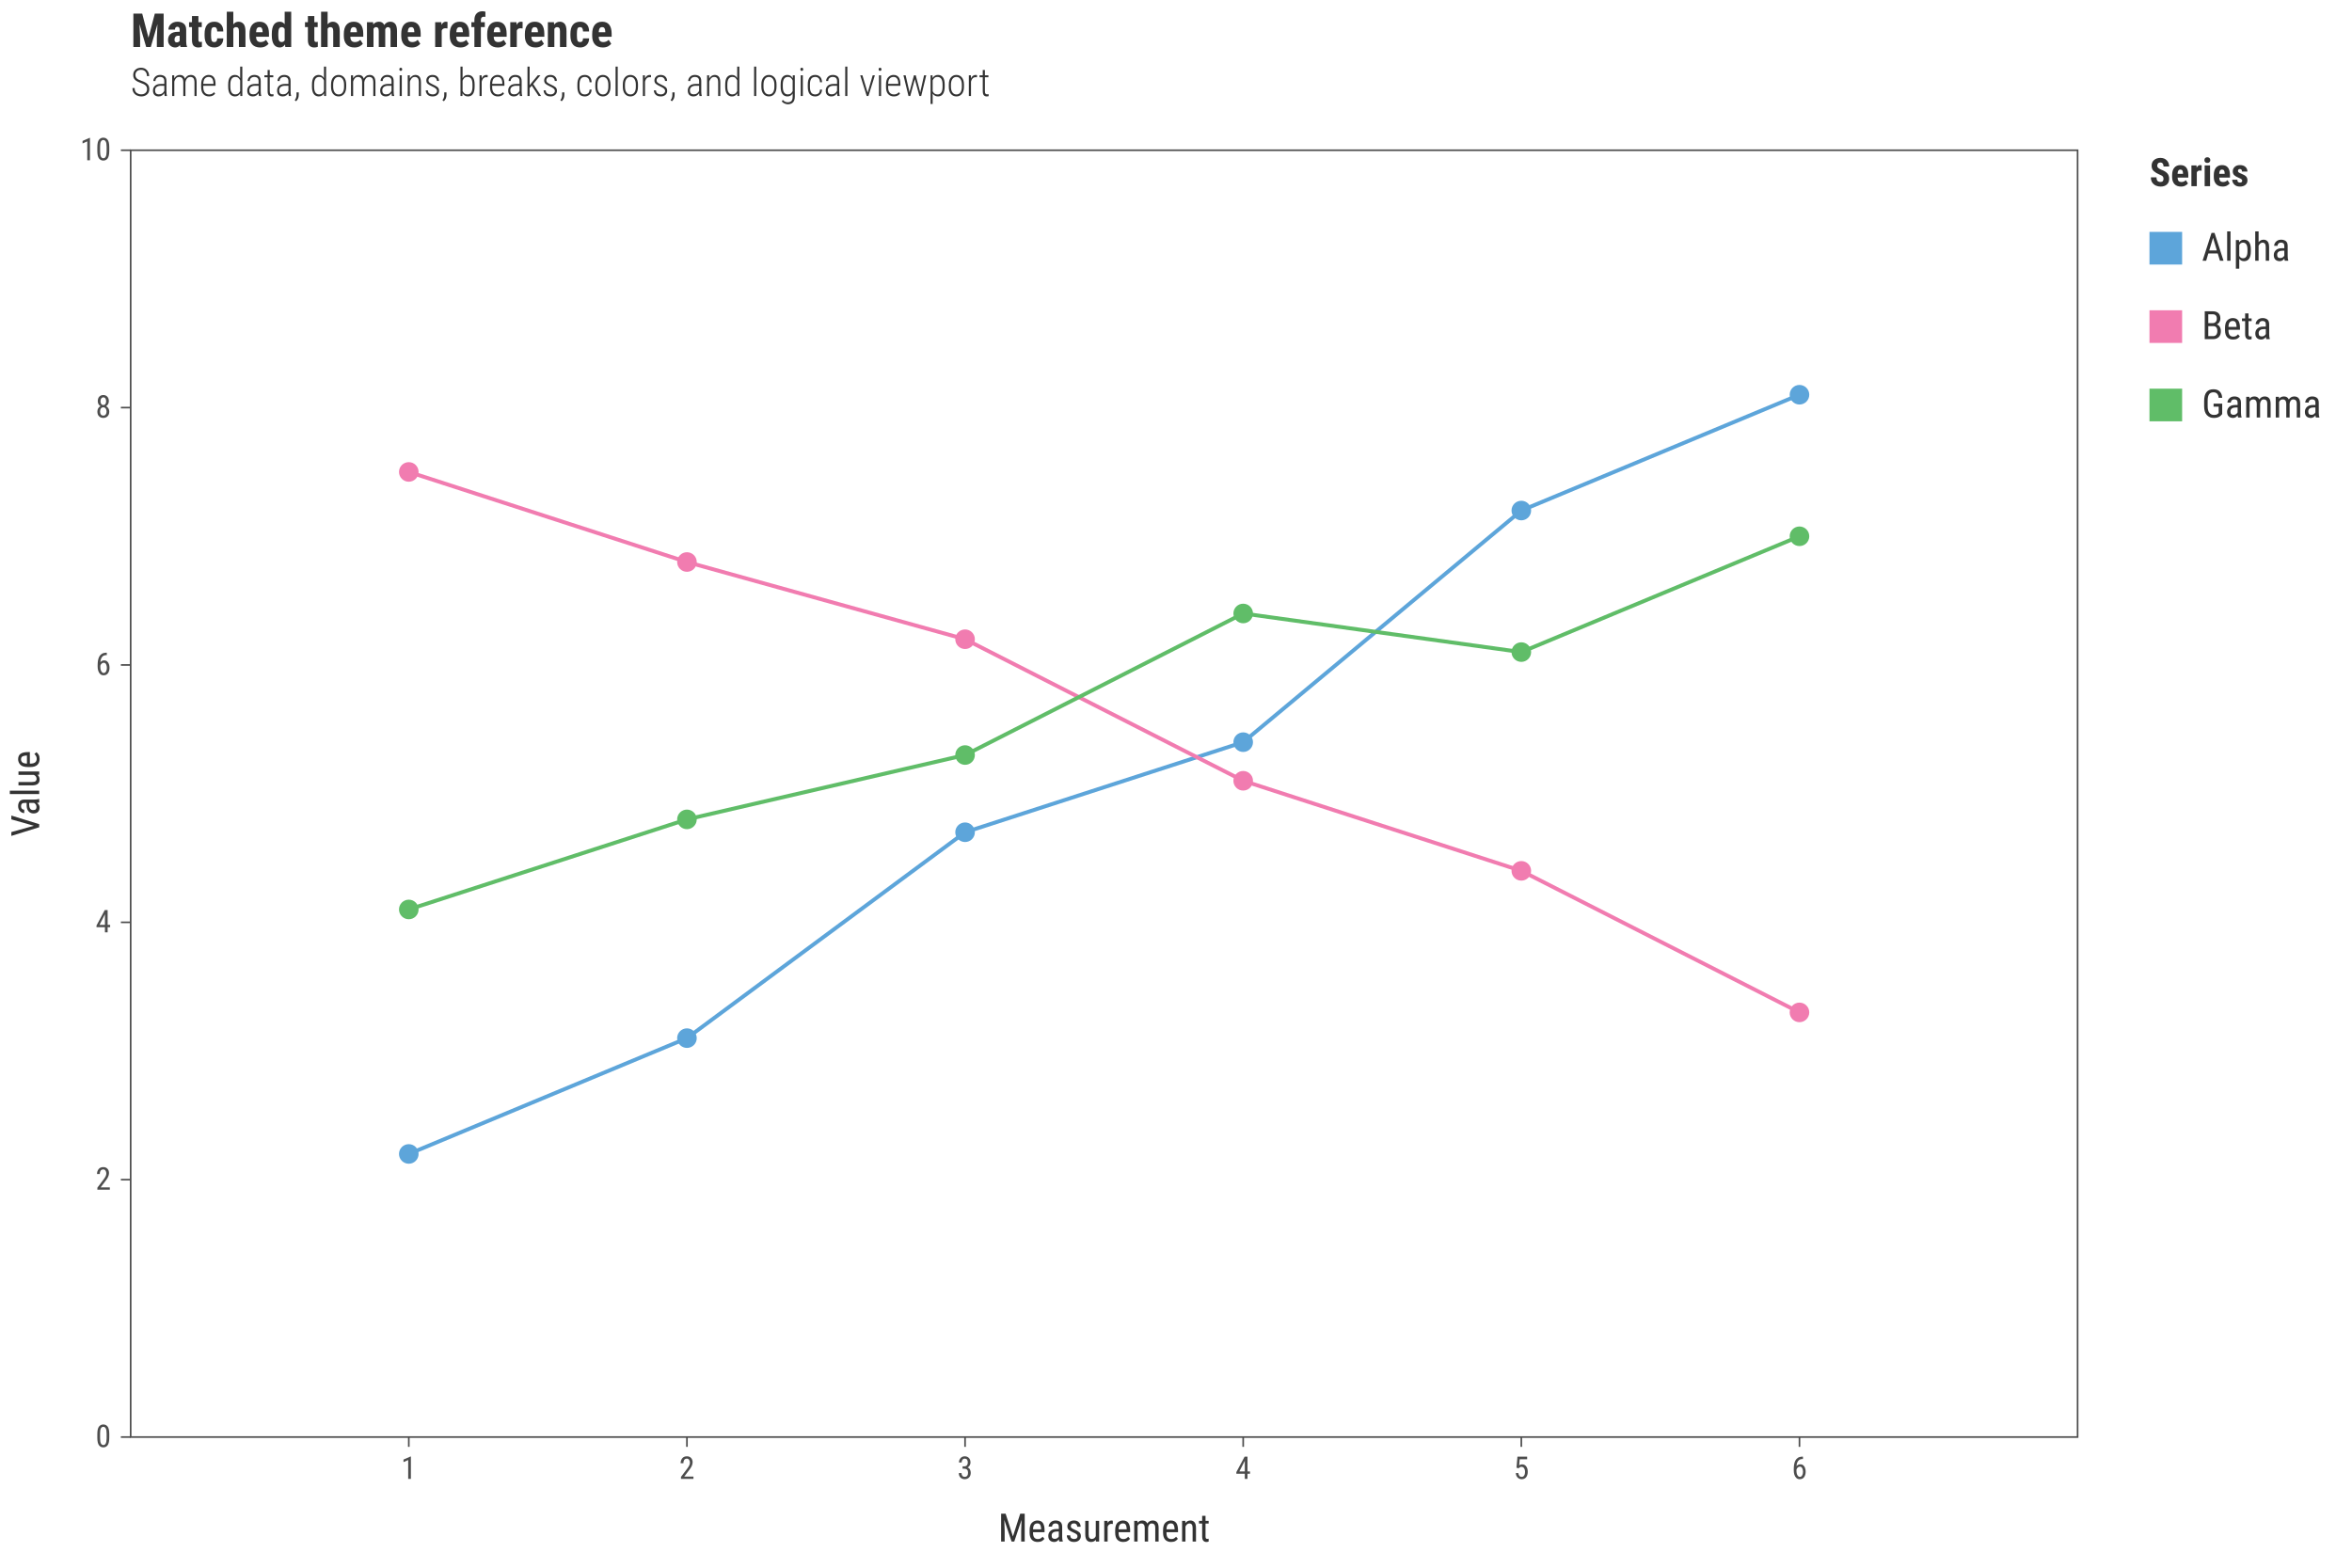
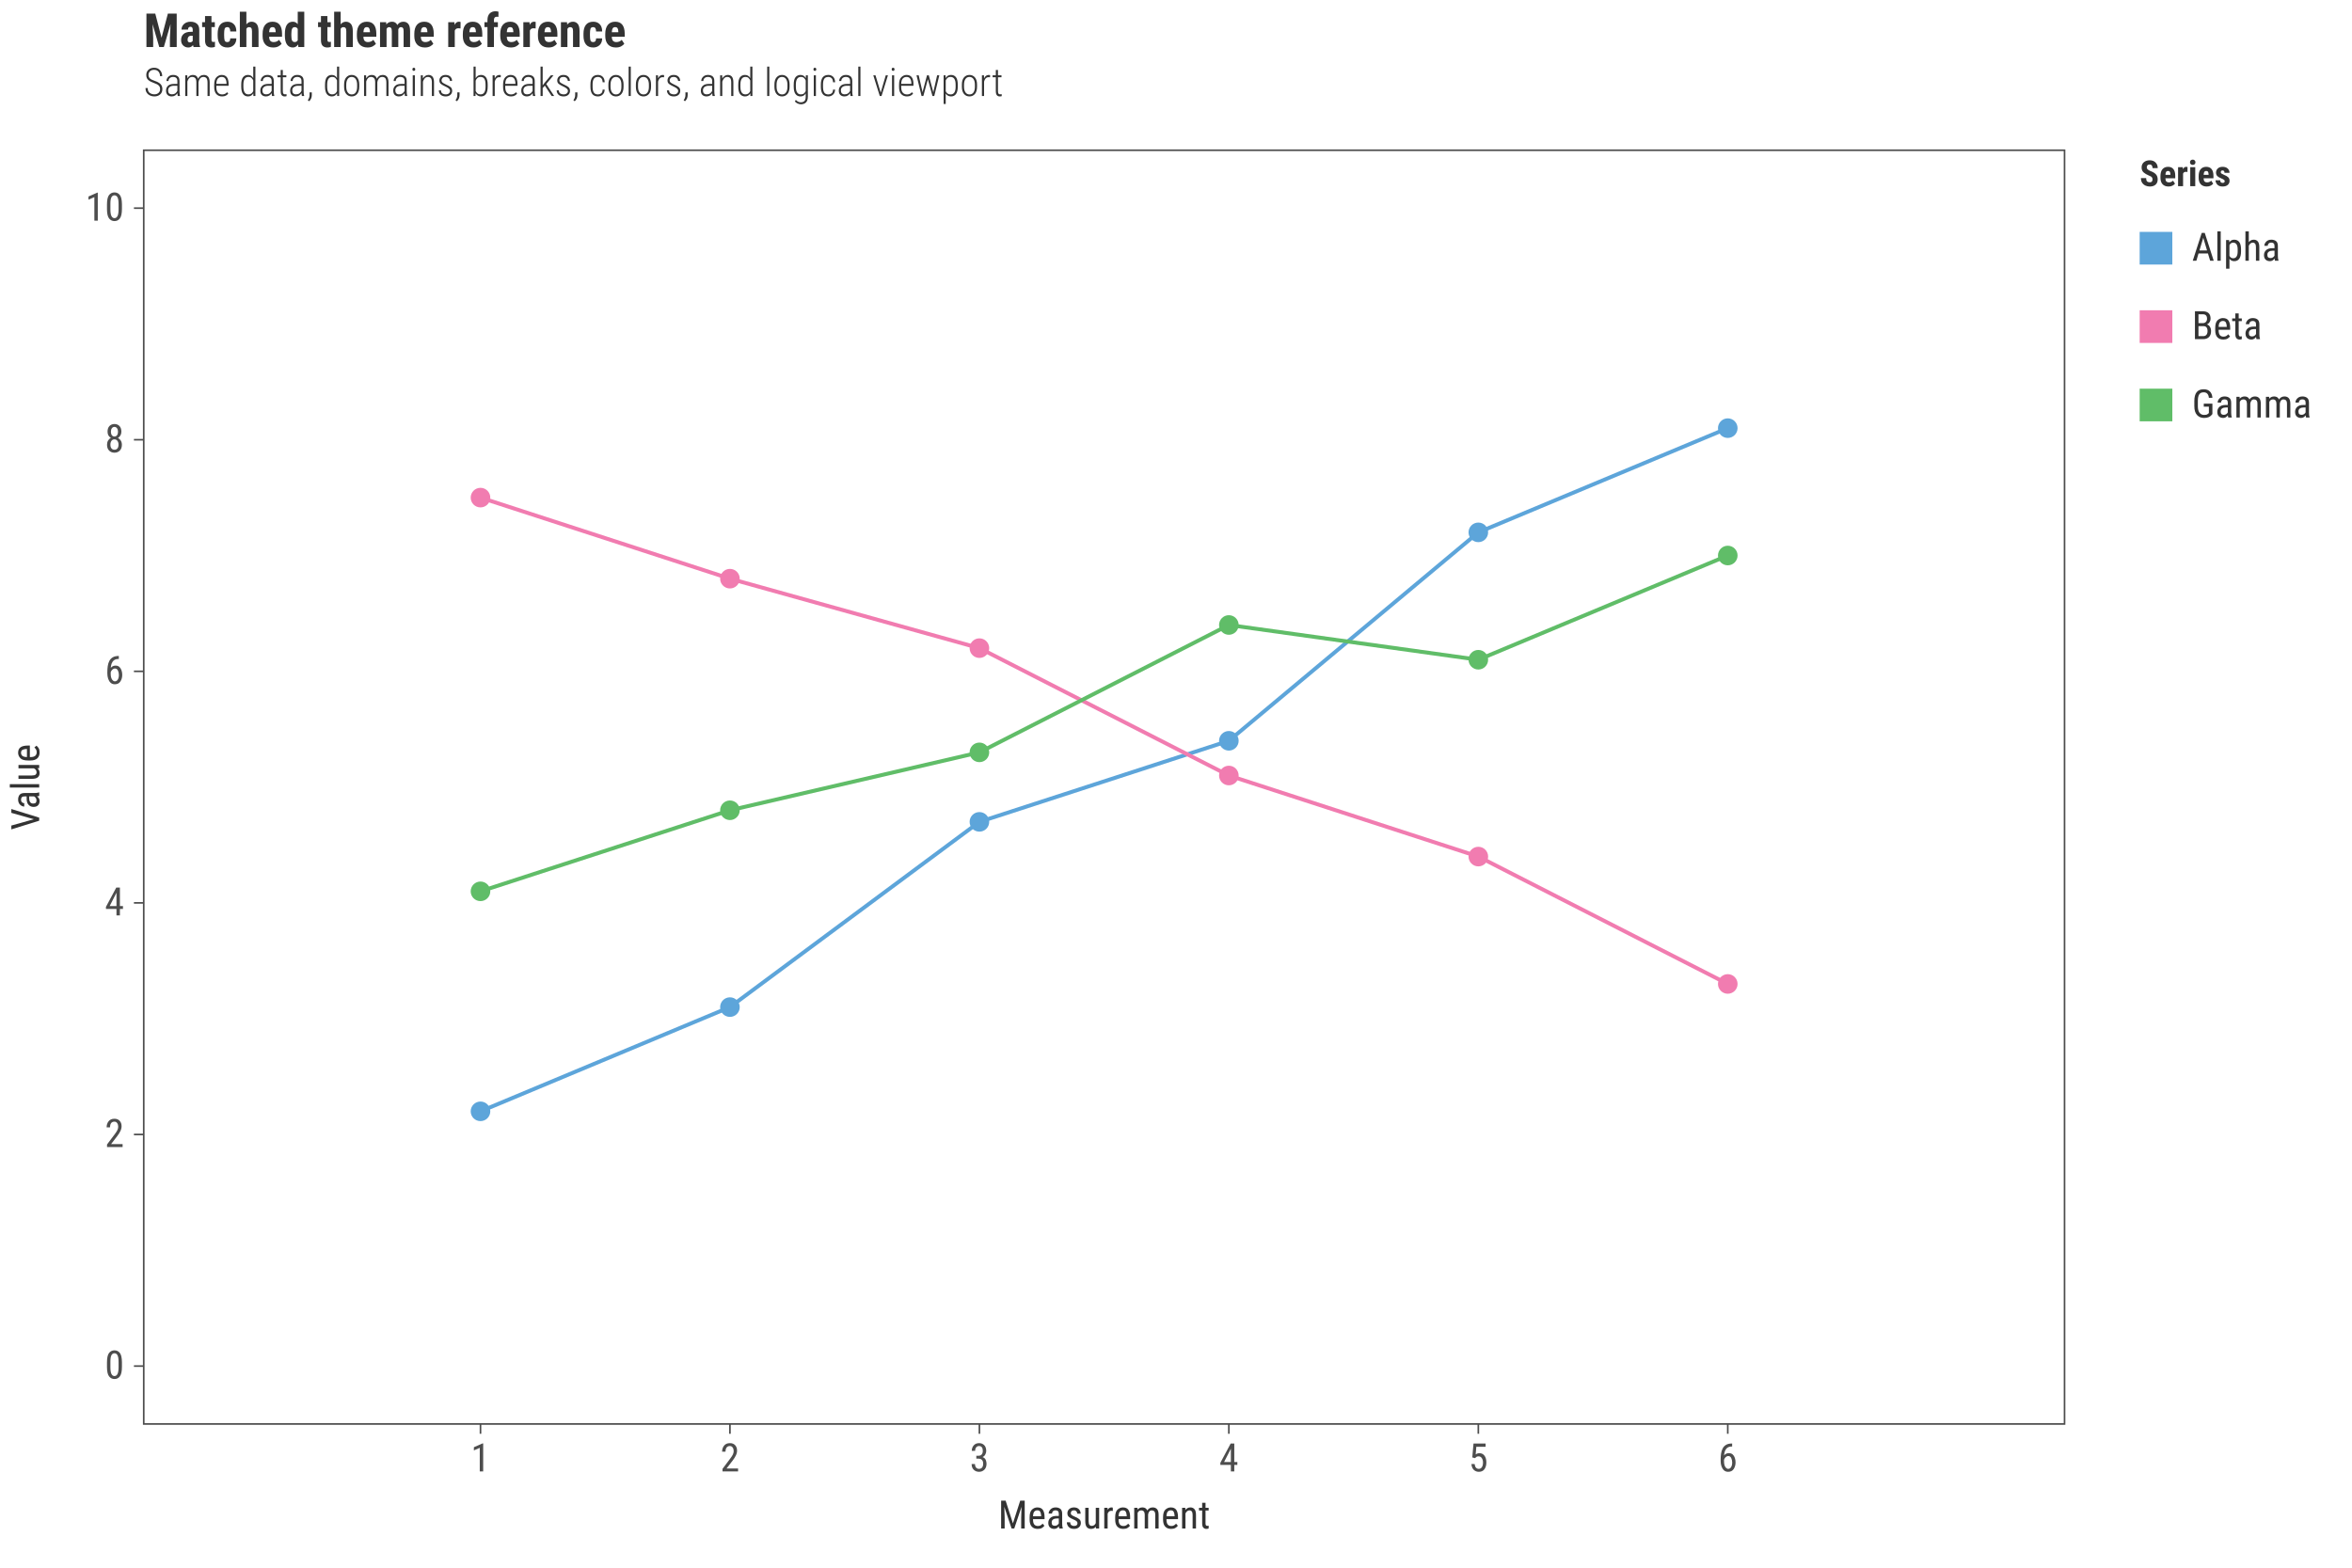
<svg xmlns="http://www.w3.org/2000/svg" width="720" height="480" viewBox="0 0 720 480" role="img" aria-label="Matched theme reference" class="gg-plot" font-family="&quot;Roboto Condensed&quot;, &quot;Arial Narrow&quot;, Arial, sans-serif" font-size="12" font-weight="400" text-rendering="optimizeLegibility" shape-rendering="geometricPrecision">
  <style>
@font-face{font-family:"Roboto Condensed";src:url("../../../packages/svelte/src/lib/fonts/RobotoCondensed-Light.ttf") format("truetype");font-weight:300}
@font-face{font-family:"Roboto Condensed";src:url("../../../packages/svelte/src/lib/fonts/RobotoCondensed-Regular.ttf") format("truetype");font-weight:400}
@font-face{font-family:"Roboto Condensed";src:url("../../../packages/svelte/src/lib/fonts/RobotoCondensed-Bold.ttf") format("truetype");font-weight:700}
</style>
  <rect class="gg-paper" width="720" height="480" fill="var(--gg-paper, #ffffff)" />
-   <text class="gg-title" x="40" y="14.4" font-size="14.4" font-weight="700" fill="var(--gg-ink, #333333)">Matched theme reference</text>
-   <text class="gg-subtitle" x="40" y="29.4" font-size="12" font-weight="300" fill="var(--gg-ink, #333333)">Same data, domains, breaks, colors, and logical viewport</text>
+   <text class="gg-title" x="44" y="14.4" font-size="14.4" font-weight="700" fill="var(--gg-ink, #333333)">Matched theme reference</text>
+   <text class="gg-subtitle" x="44" y="29.4" font-size="12" font-weight="300" fill="var(--gg-ink, #333333)">Same data, domains, breaks, colors, and logical viewport</text>
  <defs>
    <clipPath id="gg-clip-0">
-       <rect width="596" height="394" />
+       <rect width="588" height="390" />
    </clipPath>
  </defs>
-   <g class="gg-panel" data-panel="0" transform="translate(40,46)">
-     <rect class="gg-panel-background" width="596" height="394" fill="var(--gg-panel, #ffffff)" />
+   <g class="gg-panel" data-panel="0" transform="translate(44,46)">
+     <rect class="gg-panel-background" width="588" height="390" fill="var(--gg-panel, #ffffff)" />
    <g class="gg-grid" stroke="var(--gg-grid, none)" stroke-width="0" vector-effect="non-scaling-stroke" />
    <g class="gg-marks" clip-path="url(#gg-clip-0)">
      <g class="gg-batch gg-paths" data-layer="0">
-         <path d="M85.14 307.32L170.29 271.86L255.43 208.82L340.57 181.24L425.71 110.32L510.86 74.86" fill="none" stroke="#5da5da" stroke-width="1.2" stroke-linejoin="round" stroke-linecap="round" />
-         <path d="M85.14 98.5L170.29 126.08L255.43 149.72L340.57 193.06L425.71 220.64L510.86 263.98" fill="none" stroke="#f17cb0" stroke-width="1.2" stroke-linejoin="round" stroke-linecap="round" />
-         <path d="M85.14 232.46L170.29 204.88L255.43 185.18L340.57 141.84L425.71 153.66L510.86 118.2" fill="none" stroke="#60bd68" stroke-width="1.2" stroke-linejoin="round" stroke-linecap="round" />
+         <path d="M103.09 294.27L179.45 262.36L255.82 205.64L332.18 180.82L408.55 117L484.91 85.09" fill="none" stroke="#5da5da" stroke-width="1.2" stroke-linejoin="round" stroke-linecap="round" />
+         <path d="M103.09 106.36L179.45 131.18L255.82 152.45L332.18 191.45L408.55 216.27L484.91 255.27" fill="none" stroke="#f17cb0" stroke-width="1.2" stroke-linejoin="round" stroke-linecap="round" />
+         <path d="M103.09 226.91L179.45 202.09L255.82 184.36L332.18 145.36L408.55 156L484.91 124.09" fill="none" stroke="#60bd68" stroke-width="1.2" stroke-linejoin="round" stroke-linecap="round" />
      </g>
      <g class="gg-batch gg-points" data-layer="1">
-         <circle cx="85.14" cy="307.32" r="3" fill="#5da5da" />
-         <circle cx="170.29" cy="271.86" r="3" fill="#5da5da" />
-         <circle cx="255.43" cy="208.82" r="3" fill="#5da5da" />
-         <circle cx="340.57" cy="181.24" r="3" fill="#5da5da" />
-         <circle cx="425.71" cy="110.32" r="3" fill="#5da5da" />
-         <circle cx="510.86" cy="74.86" r="3" fill="#5da5da" />
-         <circle cx="85.14" cy="98.5" r="3" fill="#f17cb0" />
-         <circle cx="170.29" cy="126.08" r="3" fill="#f17cb0" />
-         <circle cx="255.43" cy="149.72" r="3" fill="#f17cb0" />
-         <circle cx="340.57" cy="193.06" r="3" fill="#f17cb0" />
-         <circle cx="425.71" cy="220.64" r="3" fill="#f17cb0" />
-         <circle cx="510.86" cy="263.98" r="3" fill="#f17cb0" />
-         <circle cx="85.14" cy="232.46" r="3" fill="#60bd68" />
-         <circle cx="170.29" cy="204.88" r="3" fill="#60bd68" />
-         <circle cx="255.43" cy="185.18" r="3" fill="#60bd68" />
-         <circle cx="340.57" cy="141.84" r="3" fill="#60bd68" />
-         <circle cx="425.71" cy="153.66" r="3" fill="#60bd68" />
-         <circle cx="510.86" cy="118.2" r="3" fill="#60bd68" />
+         <circle class="gg-shape-circle" cx="103.09" cy="294.27" r="3" fill="#5da5da" />
+         <circle class="gg-shape-circle" cx="179.45" cy="262.36" r="3" fill="#5da5da" />
+         <circle class="gg-shape-circle" cx="255.82" cy="205.64" r="3" fill="#5da5da" />
+         <circle class="gg-shape-circle" cx="332.18" cy="180.82" r="3" fill="#5da5da" />
+         <circle class="gg-shape-circle" cx="408.55" cy="117" r="3" fill="#5da5da" />
+         <circle class="gg-shape-circle" cx="484.91" cy="85.09" r="3" fill="#5da5da" />
+         <circle class="gg-shape-circle" cx="103.09" cy="106.36" r="3" fill="#f17cb0" />
+         <circle class="gg-shape-circle" cx="179.45" cy="131.18" r="3" fill="#f17cb0" />
+         <circle class="gg-shape-circle" cx="255.82" cy="152.45" r="3" fill="#f17cb0" />
+         <circle class="gg-shape-circle" cx="332.18" cy="191.45" r="3" fill="#f17cb0" />
+         <circle class="gg-shape-circle" cx="408.55" cy="216.27" r="3" fill="#f17cb0" />
+         <circle class="gg-shape-circle" cx="484.91" cy="255.27" r="3" fill="#f17cb0" />
+         <circle class="gg-shape-circle" cx="103.09" cy="226.91" r="3" fill="#60bd68" />
+         <circle class="gg-shape-circle" cx="179.45" cy="202.09" r="3" fill="#60bd68" />
+         <circle class="gg-shape-circle" cx="255.82" cy="184.36" r="3" fill="#60bd68" />
+         <circle class="gg-shape-circle" cx="332.18" cy="145.36" r="3" fill="#60bd68" />
+         <circle class="gg-shape-circle" cx="408.55" cy="156" r="3" fill="#60bd68" />
+         <circle class="gg-shape-circle" cx="484.91" cy="124.09" r="3" fill="#60bd68" />
      </g>
    </g>
-     <rect class="gg-panel-border" width="596" height="394" fill="none" stroke="var(--gg-panelBorder, #4d4d4d)" stroke-width="0.5" vector-effect="non-scaling-stroke" />
+     <rect class="gg-panel-border" width="588" height="390" fill="none" stroke="var(--gg-panelBorder, #4d4d4d)" stroke-width="0.5" vector-effect="non-scaling-stroke" />
  </g>
-   <g class="gg-axis gg-axis-x" transform="translate(40,440)">
-     <g class="gg-tick" transform="translate(85.14,0)">
+   <g class="gg-axis gg-axis-x" transform="translate(44,436)">
+     <g class="gg-tick" transform="translate(103.09,0)">
      <line y2="3" stroke="var(--gg-tickColor, #4d4d4d)" stroke-width="0.5" vector-effect="non-scaling-stroke" />
-       <text y="6" dy="0.71em" text-anchor="middle" fill="var(--gg-axisText, #4d4d4d)" font-size="9.6" font-weight="400">1</text>
+       <text y="6" dy="0.71em" text-anchor="middle" fill="var(--gg-axisText, #4d4d4d)" font-size="12" font-weight="400">1</text>
    </g>
-     <g class="gg-tick" transform="translate(170.29,0)">
+     <g class="gg-tick" transform="translate(179.45,0)">
      <line y2="3" stroke="var(--gg-tickColor, #4d4d4d)" stroke-width="0.5" vector-effect="non-scaling-stroke" />
-       <text y="6" dy="0.71em" text-anchor="middle" fill="var(--gg-axisText, #4d4d4d)" font-size="9.6" font-weight="400">2</text>
+       <text y="6" dy="0.71em" text-anchor="middle" fill="var(--gg-axisText, #4d4d4d)" font-size="12" font-weight="400">2</text>
    </g>
-     <g class="gg-tick" transform="translate(255.43,0)">
+     <g class="gg-tick" transform="translate(255.82,0)">
      <line y2="3" stroke="var(--gg-tickColor, #4d4d4d)" stroke-width="0.5" vector-effect="non-scaling-stroke" />
-       <text y="6" dy="0.71em" text-anchor="middle" fill="var(--gg-axisText, #4d4d4d)" font-size="9.6" font-weight="400">3</text>
+       <text y="6" dy="0.71em" text-anchor="middle" fill="var(--gg-axisText, #4d4d4d)" font-size="12" font-weight="400">3</text>
    </g>
-     <g class="gg-tick" transform="translate(340.57,0)">
+     <g class="gg-tick" transform="translate(332.18,0)">
      <line y2="3" stroke="var(--gg-tickColor, #4d4d4d)" stroke-width="0.5" vector-effect="non-scaling-stroke" />
-       <text y="6" dy="0.71em" text-anchor="middle" fill="var(--gg-axisText, #4d4d4d)" font-size="9.6" font-weight="400">4</text>
+       <text y="6" dy="0.71em" text-anchor="middle" fill="var(--gg-axisText, #4d4d4d)" font-size="12" font-weight="400">4</text>
    </g>
-     <g class="gg-tick" transform="translate(425.71,0)">
+     <g class="gg-tick" transform="translate(408.55,0)">
      <line y2="3" stroke="var(--gg-tickColor, #4d4d4d)" stroke-width="0.5" vector-effect="non-scaling-stroke" />
-       <text y="6" dy="0.71em" text-anchor="middle" fill="var(--gg-axisText, #4d4d4d)" font-size="9.6" font-weight="400">5</text>
+       <text y="6" dy="0.71em" text-anchor="middle" fill="var(--gg-axisText, #4d4d4d)" font-size="12" font-weight="400">5</text>
    </g>
-     <g class="gg-tick" transform="translate(510.86,0)">
+     <g class="gg-tick" transform="translate(484.91,0)">
      <line y2="3" stroke="var(--gg-tickColor, #4d4d4d)" stroke-width="0.5" vector-effect="non-scaling-stroke" />
-       <text y="6" dy="0.71em" text-anchor="middle" fill="var(--gg-axisText, #4d4d4d)" font-size="9.6" font-weight="400">6</text>
+       <text y="6" dy="0.71em" text-anchor="middle" fill="var(--gg-axisText, #4d4d4d)" font-size="12" font-weight="400">6</text>
    </g>
  </g>
-   <g class="gg-axis gg-axis-y" transform="translate(40,46)">
-     <g class="gg-tick" transform="translate(0,394)">
+   <g class="gg-axis gg-axis-y" transform="translate(44,46)">
+     <g class="gg-tick" transform="translate(0,372.27)">
      <line x2="-3" stroke="var(--gg-tickColor, #4d4d4d)" stroke-width="0.5" vector-effect="non-scaling-stroke" />
-       <text x="-6" dy="0.32em" text-anchor="end" fill="var(--gg-axisText, #4d4d4d)" font-size="9.6" font-weight="400">0</text>
+       <text x="-6" dy="0.32em" text-anchor="end" fill="var(--gg-axisText, #4d4d4d)" font-size="12" font-weight="400">0</text>
    </g>
-     <g class="gg-tick" transform="translate(0,315.2)">
+     <g class="gg-tick" transform="translate(0,301.36)">
      <line x2="-3" stroke="var(--gg-tickColor, #4d4d4d)" stroke-width="0.5" vector-effect="non-scaling-stroke" />
-       <text x="-6" dy="0.32em" text-anchor="end" fill="var(--gg-axisText, #4d4d4d)" font-size="9.6" font-weight="400">2</text>
+       <text x="-6" dy="0.32em" text-anchor="end" fill="var(--gg-axisText, #4d4d4d)" font-size="12" font-weight="400">2</text>
    </g>
-     <g class="gg-tick" transform="translate(0,236.4)">
+     <g class="gg-tick" transform="translate(0,230.45)">
      <line x2="-3" stroke="var(--gg-tickColor, #4d4d4d)" stroke-width="0.5" vector-effect="non-scaling-stroke" />
-       <text x="-6" dy="0.32em" text-anchor="end" fill="var(--gg-axisText, #4d4d4d)" font-size="9.6" font-weight="400">4</text>
+       <text x="-6" dy="0.32em" text-anchor="end" fill="var(--gg-axisText, #4d4d4d)" font-size="12" font-weight="400">4</text>
    </g>
-     <g class="gg-tick" transform="translate(0,157.6)">
+     <g class="gg-tick" transform="translate(0,159.55)">
      <line x2="-3" stroke="var(--gg-tickColor, #4d4d4d)" stroke-width="0.5" vector-effect="non-scaling-stroke" />
-       <text x="-6" dy="0.32em" text-anchor="end" fill="var(--gg-axisText, #4d4d4d)" font-size="9.6" font-weight="400">6</text>
+       <text x="-6" dy="0.32em" text-anchor="end" fill="var(--gg-axisText, #4d4d4d)" font-size="12" font-weight="400">6</text>
    </g>
-     <g class="gg-tick" transform="translate(0,78.8)">
+     <g class="gg-tick" transform="translate(0,88.64)">
      <line x2="-3" stroke="var(--gg-tickColor, #4d4d4d)" stroke-width="0.5" vector-effect="non-scaling-stroke" />
-       <text x="-6" dy="0.32em" text-anchor="end" fill="var(--gg-axisText, #4d4d4d)" font-size="9.6" font-weight="400">8</text>
+       <text x="-6" dy="0.32em" text-anchor="end" fill="var(--gg-axisText, #4d4d4d)" font-size="12" font-weight="400">8</text>
    </g>
-     <g class="gg-tick" transform="translate(0,0)">
+     <g class="gg-tick" transform="translate(0,17.73)">
      <line x2="-3" stroke="var(--gg-tickColor, #4d4d4d)" stroke-width="0.5" vector-effect="non-scaling-stroke" />
-       <text x="-6" dy="0.32em" text-anchor="end" fill="var(--gg-axisText, #4d4d4d)" font-size="9.6" font-weight="400">10</text>
+       <text x="-6" dy="0.32em" text-anchor="end" fill="var(--gg-axisText, #4d4d4d)" font-size="12" font-weight="400">10</text>
    </g>
  </g>
-   <text class="gg-axis-title" x="338" y="472" text-anchor="middle" fill="var(--gg-ink, #333333)" font-size="12" font-weight="400">Measurement</text>
-   <text class="gg-axis-title" transform="translate(12,243) rotate(-90)" text-anchor="middle" fill="var(--gg-ink, #333333)" font-size="12" font-weight="400">Value</text>
-   <g class="gg-legend gg-legend-color" transform="translate(654,46)">
-     <text class="gg-legend-title" x="4" y="11" font-weight="bold" fill="var(--gg-ink, #333333)">Series</text>
+   <text class="gg-axis-title" x="338" y="468" text-anchor="middle" fill="var(--gg-ink, #333333)" font-size="12" font-weight="400">Measurement</text>
+   <text class="gg-axis-title" transform="translate(12,241) rotate(-90)" text-anchor="middle" fill="var(--gg-ink, #333333)" font-size="12" font-weight="400">Value</text>
+   <g class="gg-legend gg-legend-color gg-legend-right gg-legend-vertical" transform="translate(651,46)">
+     <text class="gg-legend-title" x="4" y="11" font-size="11" font-weight="bold" fill="var(--gg-ink, #333333)">Series</text>
    <rect class="gg-legend-swatch" x="4" y="25" width="10" height="10" fill="#5da5da" />
-     <text class="gg-legend-label" x="20" y="30" dy="0.32em" fill="var(--gg-ink, #333333)">Alpha</text>
+     <text class="gg-legend-label" x="20" y="30" dy="0.32em" font-size="12" fill="var(--gg-ink, #333333)">Alpha</text>
    <rect class="gg-legend-swatch" x="4" y="49" width="10" height="10" fill="#f17cb0" />
-     <text class="gg-legend-label" x="20" y="54" dy="0.32em" fill="var(--gg-ink, #333333)">Beta</text>
+     <text class="gg-legend-label" x="20" y="54" dy="0.32em" font-size="12" fill="var(--gg-ink, #333333)">Beta</text>
    <rect class="gg-legend-swatch" x="4" y="73" width="10" height="10" fill="#60bd68" />
-     <text class="gg-legend-label" x="20" y="78" dy="0.32em" fill="var(--gg-ink, #333333)">Gamma</text>
+     <text class="gg-legend-label" x="20" y="78" dy="0.32em" font-size="12" fill="var(--gg-ink, #333333)">Gamma</text>
  </g>
</svg>
